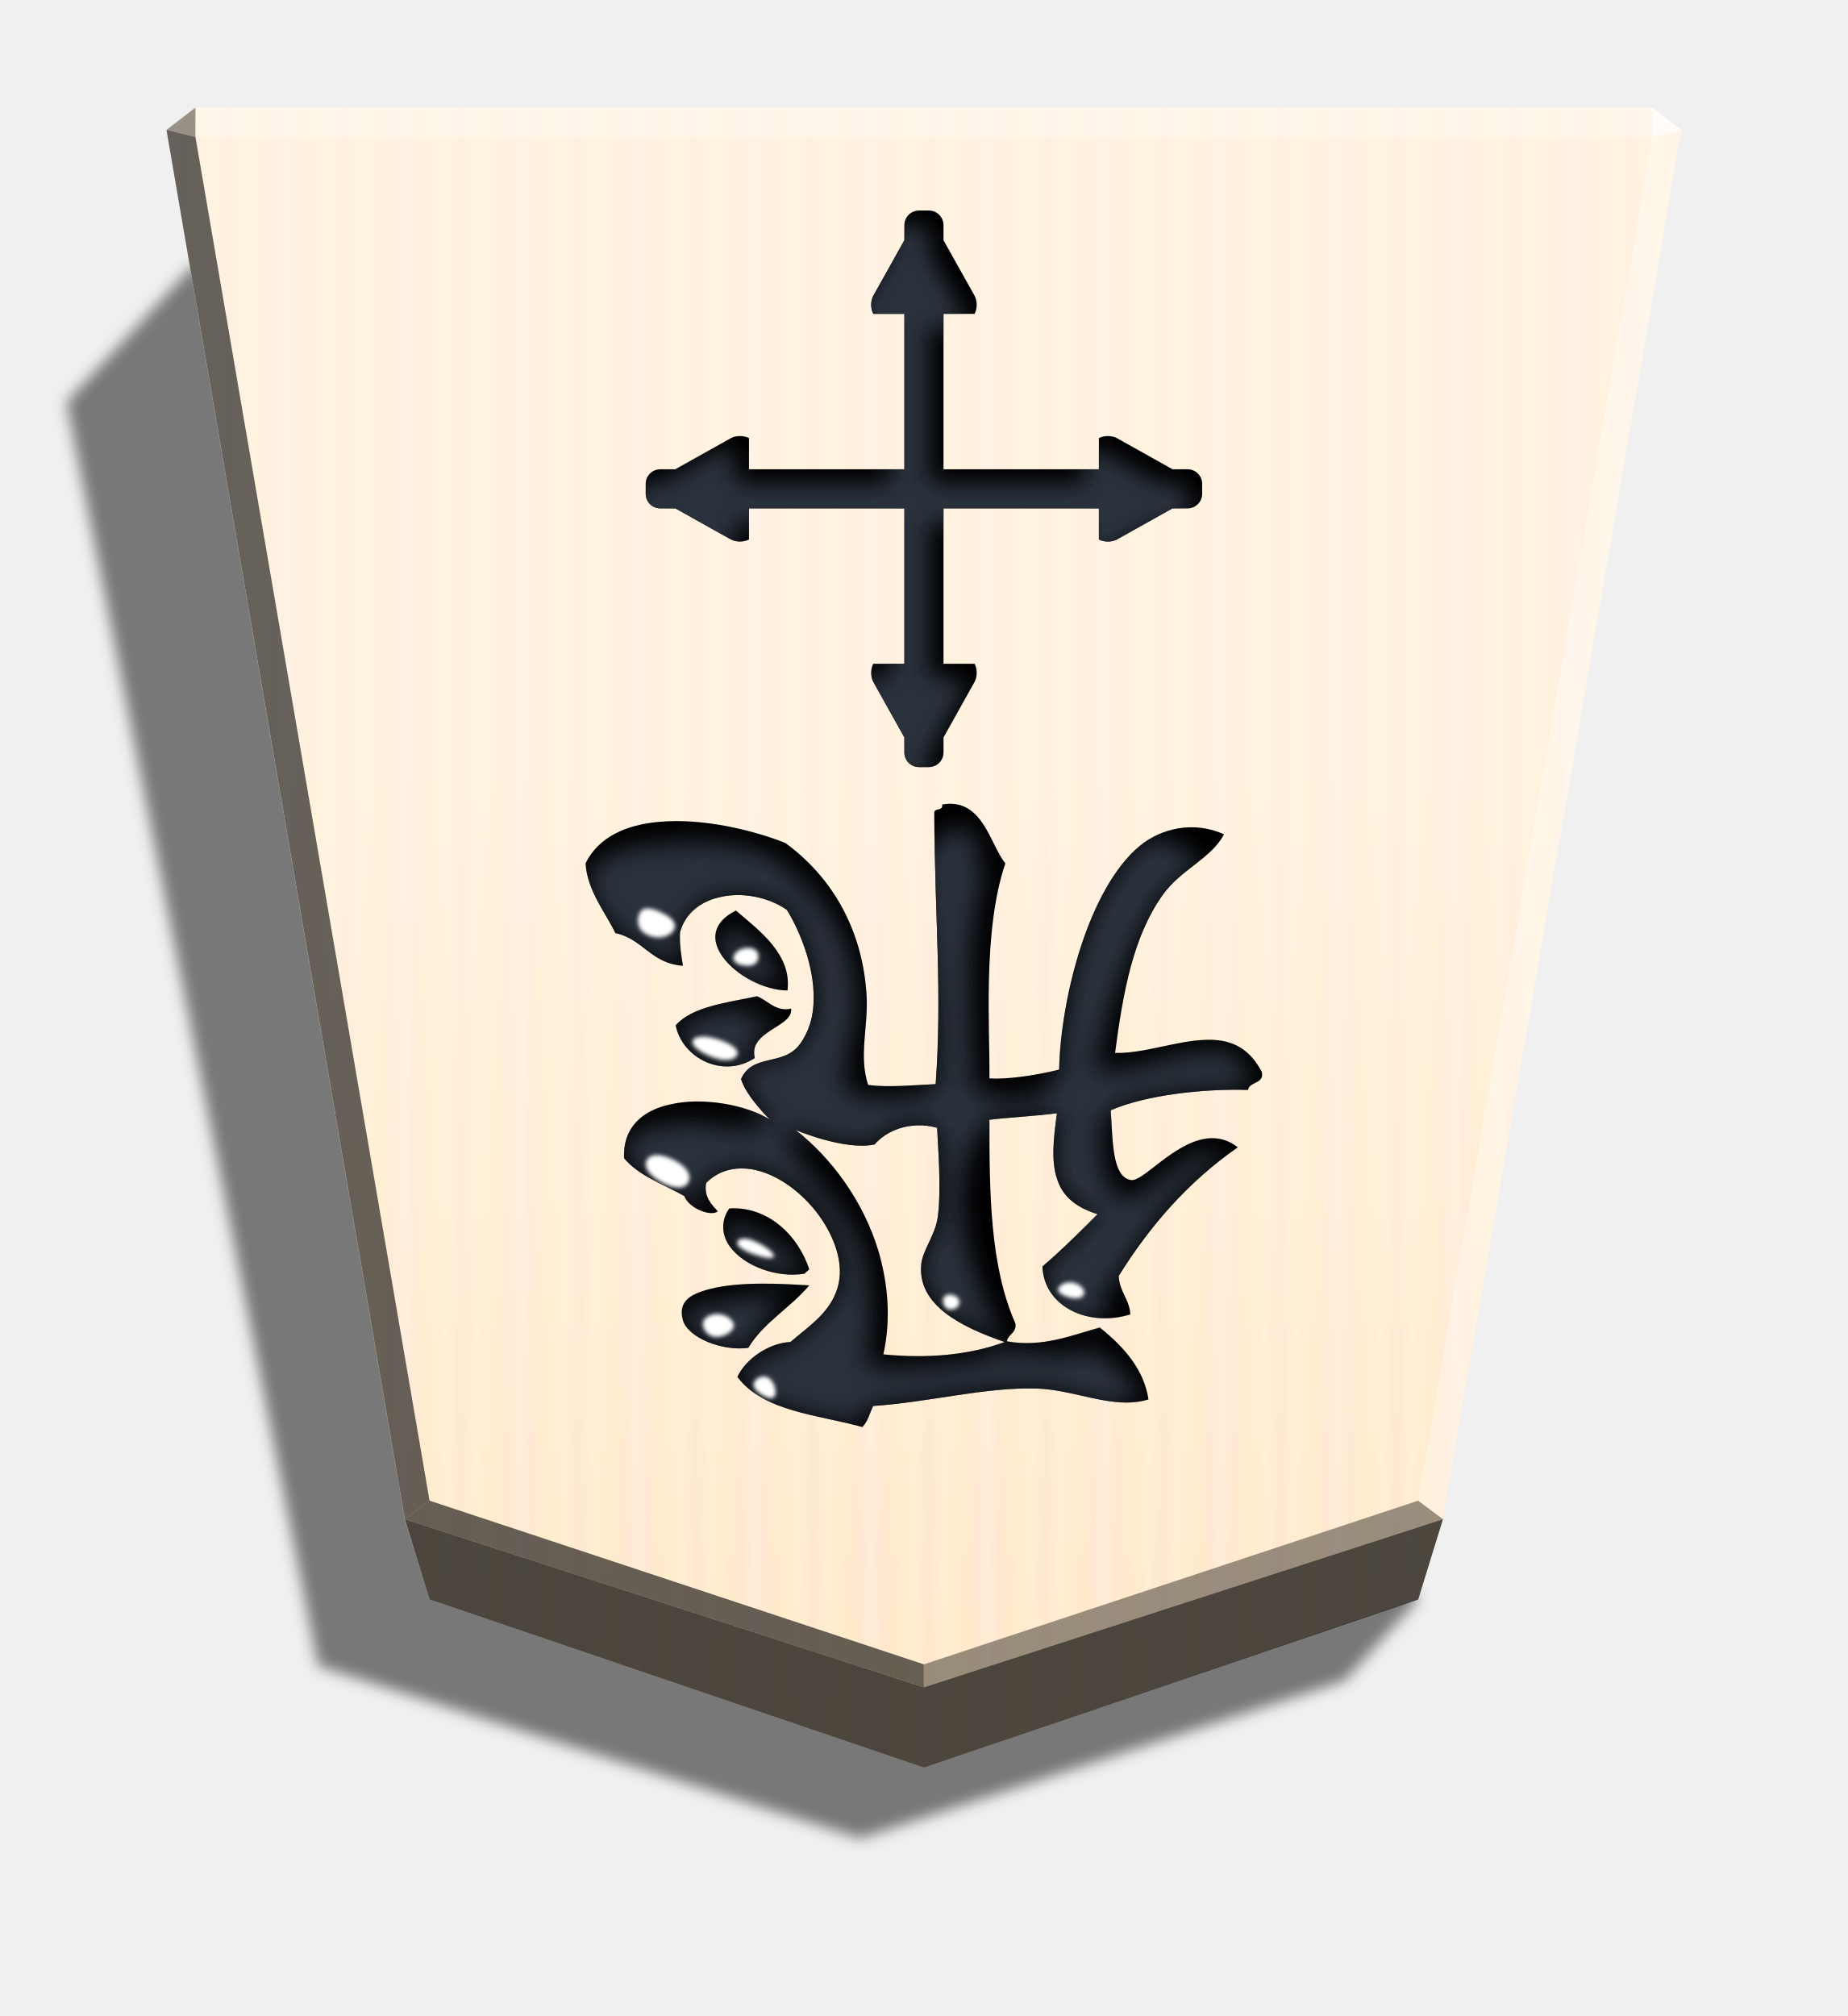
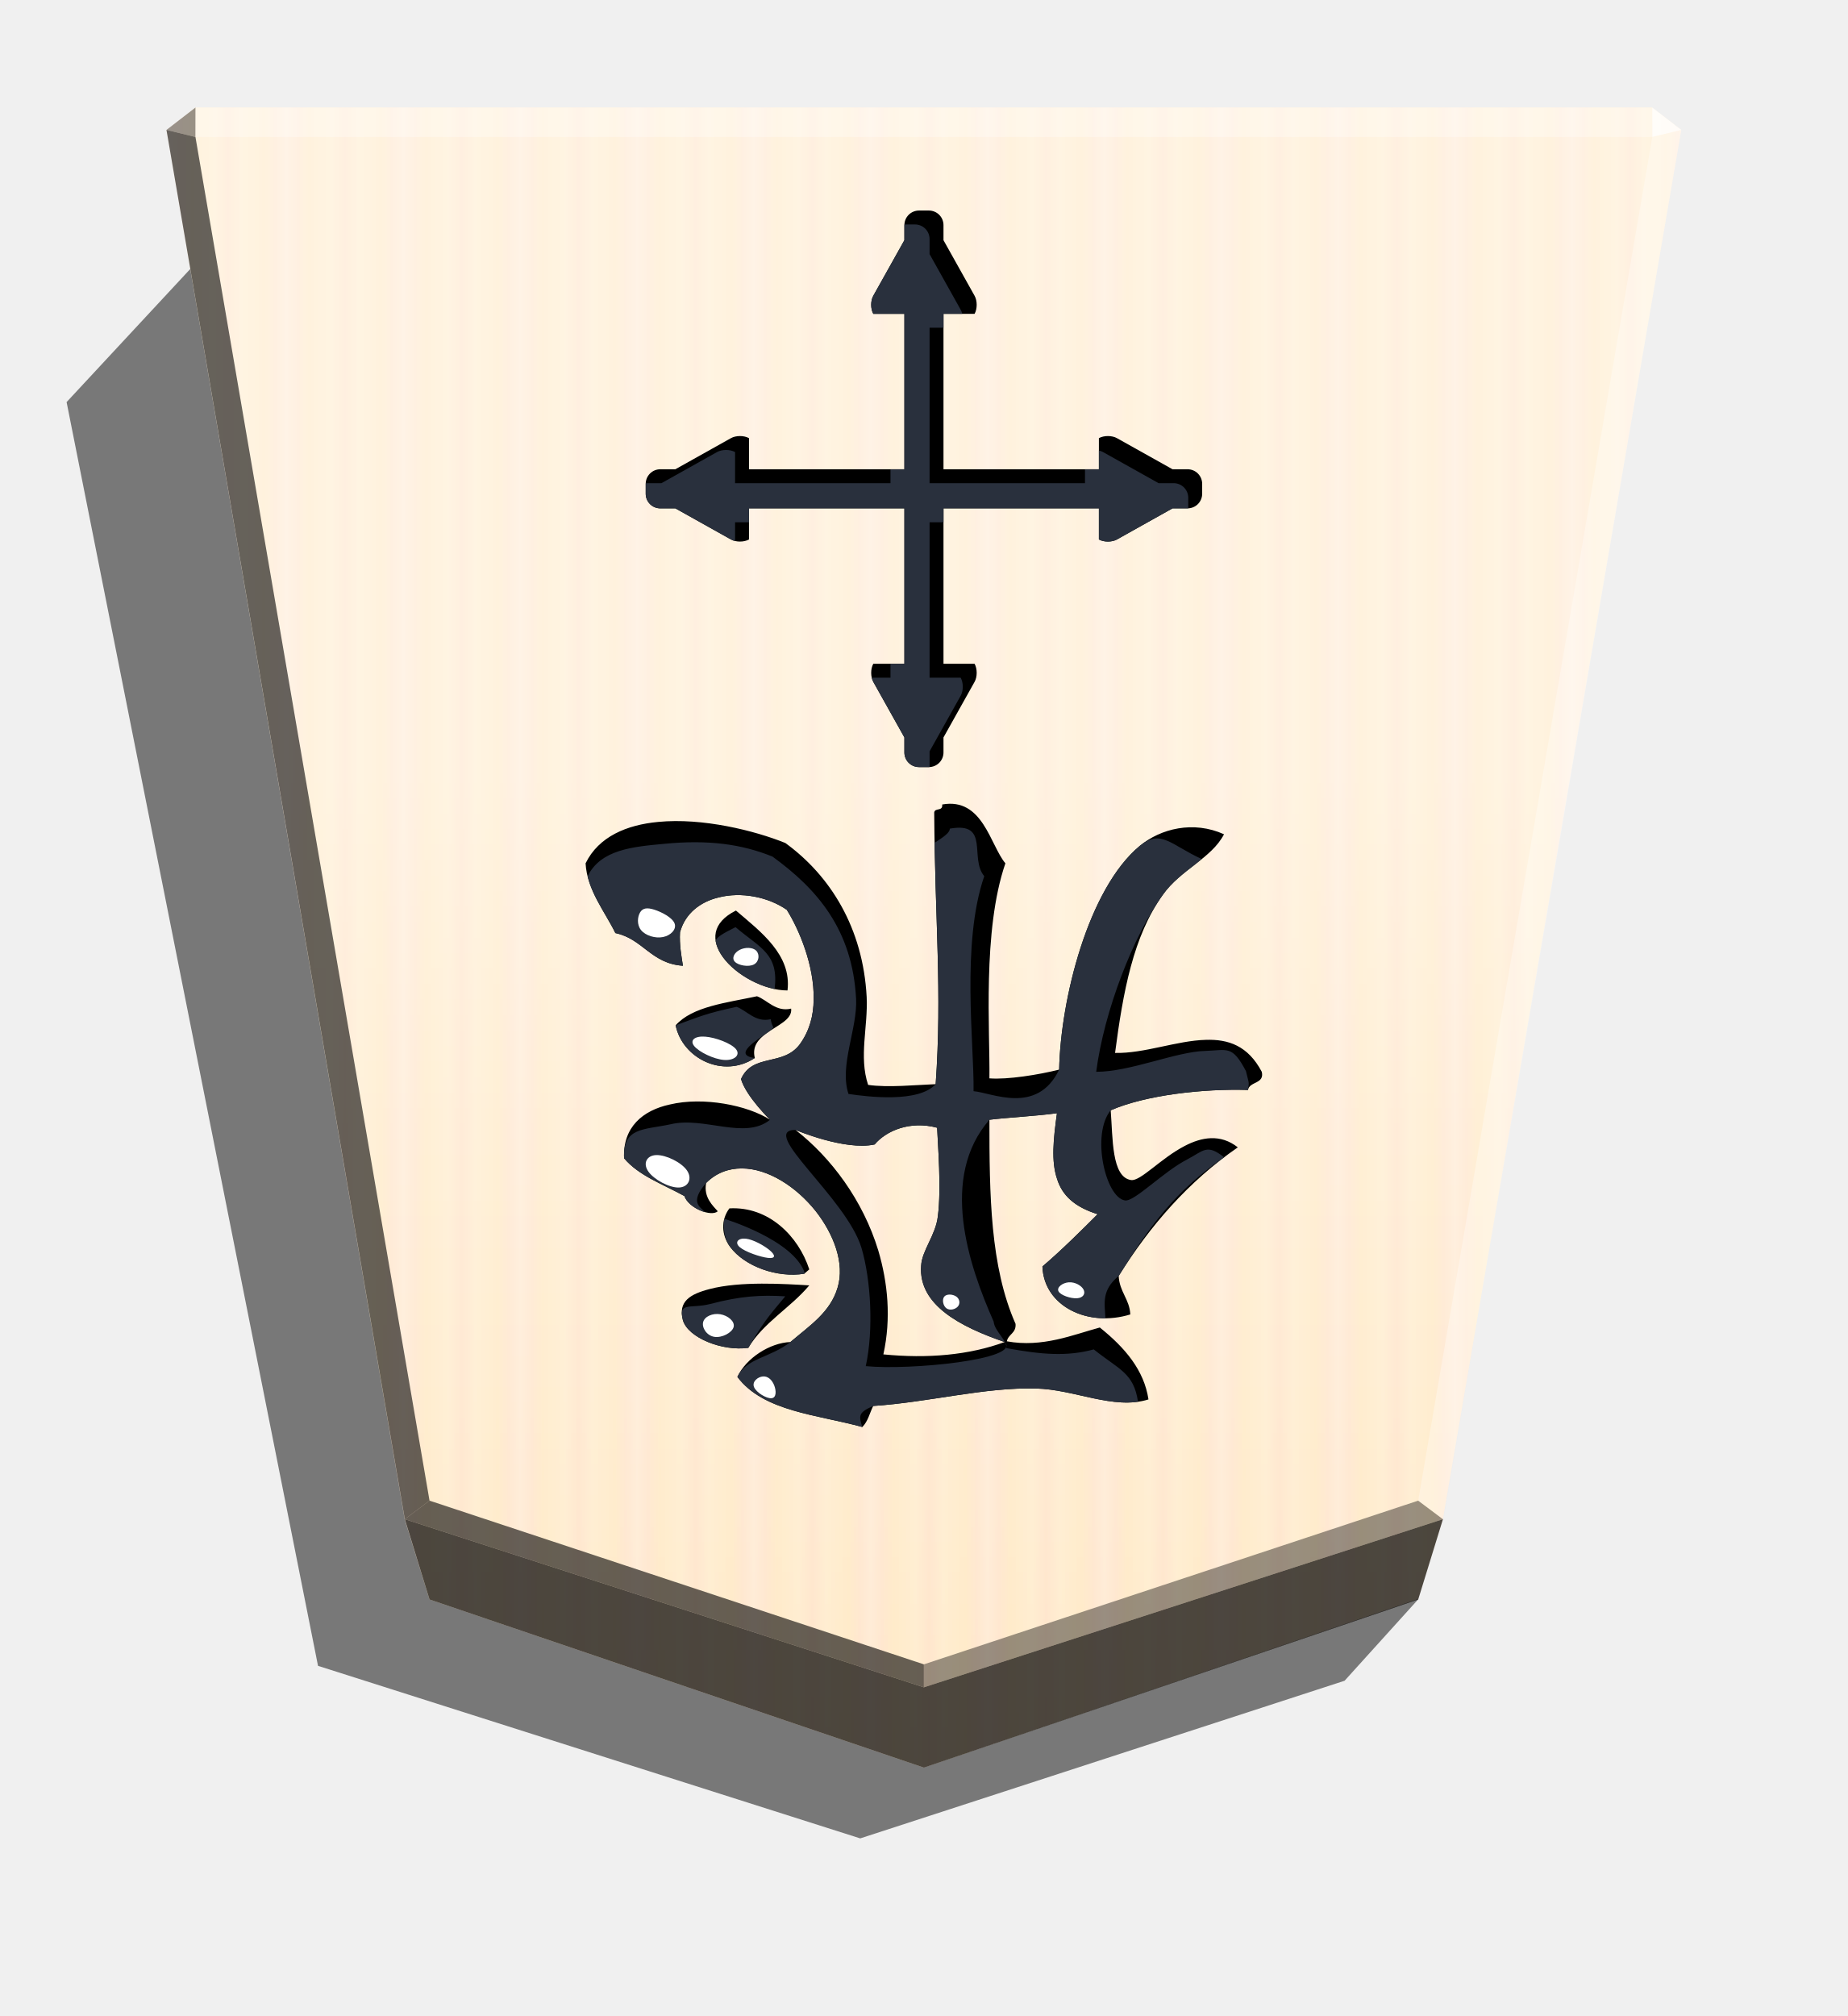
<svg xmlns="http://www.w3.org/2000/svg" width="498.898" height="544.252" viewBox="0 0 1320 1440">
  <defs>
-     <filter id="1HI_svg__a" width="1.024" height="1.021" x="-.012" y="-.01" class="1HI_svg__B">
-       <feGaussianBlur stdDeviation="2.441" />
-     </filter>
-     <filter id="1HI_svg__e" width="1.096" height="1.096" x="-.048" y="-.048" class="1HI_svg__B">
-       <feGaussianBlur stdDeviation="5.51" />
-     </filter>
-     <filter id="1HI_svg__g" width="1.092" height="1.101" x="-.046" y="-.05" class="1HI_svg__B">
-       <feGaussianBlur stdDeviation="9.004" />
-     </filter>
-     <filter id="1HI_svg__h" width="1.303" height="1.386" x="-.151" y="-.193" class="1HI_svg__B">
-       <feGaussianBlur stdDeviation="1.672" />
-     </filter>
-     <filter id="1HI_svg__i" width="1.447" height="1.627" x="-.223" y="-.313" class="1HI_svg__B">
-       <feGaussianBlur stdDeviation="1.672" />
-     </filter>
-     <filter id="1HI_svg__j" width="1.249" height="1.479" x="-.125" y="-.24" class="1HI_svg__B">
-       <feGaussianBlur stdDeviation="1.672" />
-     </filter>
-     <filter id="1HI_svg__k" width="1.257" height="1.346" x="-.128" y="-.173" class="1HI_svg__B">
-       <feGaussianBlur stdDeviation="1.672" />
-     </filter>
-     <filter id="1HI_svg__l" width="1.509" height="1.514" x="-.255" y="-.257" class="1HI_svg__B">
-       <feGaussianBlur stdDeviation="1.672" />
-     </filter>
-     <filter id="1HI_svg__m" width="1.684" height="1.748" x="-.342" y="-.374" class="1HI_svg__B">
-       <feGaussianBlur stdDeviation="1.672" />
-     </filter>
-     <filter id="1HI_svg__n" width="1.305" height="1.577" x="-.152" y="-.289" class="1HI_svg__B">
-       <feGaussianBlur stdDeviation="1.672" />
-     </filter>
-     <filter id="1HI_svg__o" width="1.363" height="1.488" x="-.182" y="-.244" class="1HI_svg__B">
-       <feGaussianBlur stdDeviation="1.672" />
-     </filter>
-     <filter id="1HI_svg__p" width="1.429" height="1.701" x="-.214" y="-.351" class="1HI_svg__B">
-       <feGaussianBlur stdDeviation="1.672" />
-     </filter>
-     <linearGradient id="1HI_svg__b" x1="-1430.769" x2="-1409.955" y1="-77.47" y2="-77.47" gradientUnits="userSpaceOnUse" spreadMethod="reflect">
+     <linearGradient id="1HI_svg__a" x1="-1430.769" x2="-1409.955" y1="-77.47" y2="-77.47" gradientUnits="userSpaceOnUse" spreadMethod="reflect">
      <stop offset="0" stop-color="#ffead5" />
      <stop offset=".232" stop-color="#fff0d8" />
      <stop offset=".616" stop-color="#ffeed2" />
      <stop offset=".808" stop-color="#ffebd7" />
      <stop offset="1" stop-color="#ffefdd" />
    </linearGradient>
-     <linearGradient id="1HI_svg__c" x1="-904.556" x2="-904.556" y1="-406.052" y2="184.159" gradientUnits="userSpaceOnUse">
+     <linearGradient id="1HI_svg__b" x1="-904.556" x2="-904.556" y1="-406.052" y2="184.159" gradientUnits="userSpaceOnUse">
      <stop offset="0" />
      <stop offset=".596" stop-color="#fff" />
    </linearGradient>
-     <clipPath id="1HI_svg__d">
+     <clipPath id="1HI_svg__c">
      <path stroke-width="10.708" d="M1799.133 1043.254a7.22 7.22 0 0 0-7.237 7.237v7.442l-15.399 27.515c-1.385 2.475-1.385 6.457 0 8.932h15.399v76.939h-76.939v-15.399c-2.475-1.385-6.457-1.385-8.932 0l-27.518 15.399h-7.439a7.22 7.22 0 0 0-7.237 7.237v4.879c0 4.01 3.227 7.24 7.237 7.24h7.445l27.512 15.395c2.475 1.385 6.457 1.385 8.932 0v-15.395h76.939v76.936h-15.399c-1.385 2.475-1.385 6.46 0 8.935l15.399 27.515v7.439c0 4.01 3.227 7.24 7.237 7.24h4.88c4.01 0 7.24-3.23 7.24-7.24v-7.445l15.395-27.508c1.385-2.475 1.385-6.46 0-8.935h-15.395v-76.936h76.936v15.395c2.475 1.385 6.461 1.385 8.935 0l27.508-15.395h7.445c4.01 0 7.24-3.23 7.24-7.24v-4.88c0-4.01-3.23-7.237-7.24-7.237h-7.439l-27.515-15.399c-2.475-1.385-6.46-1.385-8.935 0v15.399h-76.936v-76.939h15.395c1.385-2.475 1.385-6.457 0-8.932l-15.395-27.508v-7.449c0-4.01-3.23-7.237-7.24-7.237zm2.438 137.74h.01v.01h-.01z" />
    </clipPath>
-     <clipPath id="1HI_svg__f">
+     <clipPath id="1HI_svg__d">
      <path stroke-width="25.744" d="M487.865 943.029c3.632 12.453 28.019 22.311 46.698 19.717 10.896-18.16 30.094-28.538 43.585-44.622-17.642-1.038-49.292-3.113-71.085 2.594-14.009 3.632-22.83 8.821-19.198 22.311m33.207-79.905c-6.226 8.302-5.707 19.198.519 27.5 10.377 14.009 33.726 22.311 52.924 19.198l3.632-3.113c-7.783-23.868-29.057-45.141-57.075-43.585M482.676 732.37c4.67 23.349 33.726 38.396 56.556 23.349-2.075-8.302 2.594-13.491 8.302-17.641 7.783-5.708 18.679-9.858 17.641-17.641-10.896 2.594-17.123-6.226-24.387-8.821-21.792 4.67-46.179 7.264-58.113 20.755zm33.726-48.773c9.34 12.972 29.575 23.868 46.179 23.868 3.113-25.424-19.198-42.028-36.839-57.075-17.641 8.821-17.641 21.792-9.34 33.207m-98.066-66.934c1.038 19.198 14.009 34.764 21.274 49.811 19.717 4.151 25.424 21.792 48.255 23.349-1.038-6.745-2.594-15.047-2.076-23.868 3.632-13.491 14.528-21.792 27.5-24.906 16.085-4.151 35.283-.519 48.773 8.821 8.821 14.009 19.717 39.953 19.198 63.821 0 11.934-3.113 22.83-9.858 32.17-11.934 16.085-33.726 6.226-42.028 24.906 3.632 12.453 20.755 29.057 20.755 29.057-16.085-10.377-47.736-16.604-71.603-10.896-19.198 4.151-33.726 16.085-32.689 38.396 10.377 12.453 28.019 18.679 43.066 26.981 3.113 8.821 19.198 15.047 23.868 10.896-3.113-3.632-10.377-9.858-8.302-20.236 7.264-7.264 16.085-10.377 25.424-10.377 18.679 0 38.915 12.972 52.924 30.613 12.972 16.604 20.755 37.358 15.566 54.481-5.189 17.641-19.717 26.981-33.726 38.915-14.528.519-31.651 11.415-37.877 24.906 18.679 24.906 57.594 26.981 89.245 35.802 4.151-4.151 5.189-9.858 7.783-15.047 39.434-2.594 79.905-13.491 116.226-12.453 27.5.519 55.519 15.566 80.424 7.783-3.113-20.755-16.604-36.839-34.764-51.368-19.198 5.189-40.99 14.528-66.415 9.858 1.038-5.189 6.745-5.708 6.226-12.453-18.16-40.99-18.679-92.358-18.679-145.801 12.453-1.557 33.207-2.594 48.255-4.67-2.594 18.679-4.151 34.245 0 46.698 3.632 11.934 12.453 20.236 29.056 25.424-10.377 10.377-25.424 25.424-39.434 37.358 1.038 28.538 32.689 43.585 62.783 34.245-.519-10.896-7.783-16.085-8.302-27.5 22.311-35.802 49.811-67.453 85.094-91.839-12.453-9.858-25.943-7.264-37.877-1.038-17.123 8.821-31.651 25.424-38.396 24.387-14.009-2.075-12.972-30.094-14.528-49.811 24.906-10.896 66.415-15.566 98.066-14.528 1.038-6.226 11.934-4.151 9.858-12.972-9.858-18.679-23.868-23.349-39.953-22.83-20.755.519-44.104 9.858-64.858 9.34 5.708-43.585 12.972-83.537 34.245-113.113 12.453-17.641 34.764-25.943 43.585-43.066-21.792-9.858-45.141-4.151-60.188 8.302-36.839 30.613-56.556 109.481-57.594 159.811-14.528 3.632-36.84 7.264-49.811 6.226.519-33.207-5.189-105.33 11.415-153.584-10.896-12.972-16.085-47.217-45.141-42.028.519 5.189-5.189 2.075-5.708 5.708.519 77.83 5.708 127.641 1.038 194.056-13.491.519-34.245 2.594-48.255.519-6.745-20.236 0-41.509-1.038-62.783-2.594-49.292-25.943-86.651-58.113-110-21.792-8.821-59.151-18.16-90.802-15.047-22.311 2.075-42.547 10.377-51.887 29.575zm149.952 190.424s35.283 15.047 56.556 10.377c8.302-9.858 25.424-17.123 44.622-11.934.519 12.453 3.113 43.066.519 63.302-1.557 13.491-11.415 24.387-11.934 35.283-2.075 28.019 28.019 43.585 59.67 54.481-25.424 9.34-55 11.934-86.651 8.821 5.708-25.943 3.113-51.368-3.632-74.198-10.896-35.802-33.726-66.415-59.151-86.132z" />
    </clipPath>
  </defs>
-   <path d="m-2681.73 217.274 26.181 28.949 172.576 56.161 193.177-61.463 89.581-450.194-45.894-49.39z" filter="url(#1HI_svg__a)" opacity=".5" transform="matrix(-2.0051 0 0 2.0051 -4364.078 706.823)" />
-   <path fill="url(#1HI_svg__b)" d="m-1220.686-363.581-176.123 60.03-8.809 28.459-84.914 494.898 10.349 7.986h518.995l10.348-7.986-84.914-495.039-8.809-28.459z" transform="translate(-1787.64 533.54)scale(-2.0051)" />
-   <path fill="url(#1HI_svg__c)" d="m-905.02-407.213-176.123 59.888-8.809 26.778-84.914 496.72 10.349 7.986h518.995l10.349-7.986-84.914-494.898-8.809-28.601z" opacity=".25" style="mix-blend-mode:overlay" transform="translate(-1154.688 446.054)scale(-2.0051)" />
+   <path d="m1013.059 1142.48-52.496 58.045-346.032 112.608-387.339-123.24L47.573 287.21l92.022-99.032z" opacity=".5" />
+   <path fill="url(#1HI_svg__a)" d="m-1220.686-363.581-176.123 60.03-8.809 28.459-84.914 494.898 10.349 7.986h518.995l10.348-7.986-84.914-495.039-8.809-28.459z" transform="translate(-1787.64 533.54)scale(-2.0051)" />
+   <path fill="url(#1HI_svg__b)" d="m-905.02-407.213-176.123 59.888-8.809 26.778-84.914 496.72 10.349 7.986h518.995l10.349-7.986-84.914-494.898-8.809-28.601z" opacity=".25" style="mix-blend-mode:overlay" transform="translate(-1154.688 446.054)scale(-2.0051)" />
  <path d="m139.629 97.854.043-21.064-20.75 16.013zm891.185 987.285-17.664-13.248L660 1188.821v16.402z" opacity=".4" />
  <path d="m289.186 1085.139 17.664-13.248L660 1188.821v16.402z" opacity=".6" />
  <path d="m289.186 1085.139 17.664-13.248L139.629 97.854l-20.707-5.052z" opacity=".6" />
  <g fill="#fff">
    <path d="m1030.814 1085.139-17.664-13.248 167.221-974.037 20.707-5.052z" opacity=".3" />
    <path d="m1180.371 97.854-.043-21.064 20.75 16.013z" opacity=".8" />
    <path d="M1180.371 97.854H139.629l.043-21.064h1040.656z" opacity=".3" />
  </g>
  <path d="m306.849 1142.487-17.663-57.348L660 1205.223l370.814-120.084-17.663 57.348L660 1262.571z" opacity=".7" />
  <path d="M656.532 150.387a10.42 10.42 0 0 0-10.443 10.443v10.739l-22.22 39.704c-1.998 3.571-1.998 9.318 0 12.889h22.22v111.024H535.065v-22.22c-3.571-1.998-9.318-1.998-12.889 0l-39.709 22.22h-10.734a10.42 10.42 0 0 0-10.443 10.443v7.041a10.42 10.42 0 0 0 10.443 10.448h10.744l39.699 22.215c3.571 1.998 9.318 1.998 12.889 0v-22.215h111.024v111.019h-22.22c-1.998 3.571-1.998 9.323 0 12.893l22.22 39.704v10.734a10.42 10.42 0 0 0 10.443 10.448h7.041a10.427 10.427 0 0 0 10.448-10.448v-10.744l22.215-39.695c1.998-3.571 1.998-9.323 0-12.893h-22.215V363.117H785.04v22.215c3.571 1.998 9.323 1.998 12.893 0l39.695-22.215h10.744a10.427 10.427 0 0 0 10.448-10.448v-7.041a10.42 10.42 0 0 0-10.448-10.443h-10.734l-39.704-22.22c-3.571-1.998-9.323-1.998-12.893 0v22.22h-111.02V224.162h22.215c1.998-3.571 1.998-9.318 0-12.889l-22.215-39.695V160.83a10.42 10.42 0 0 0-10.448-10.443zm3.518 198.759h.014v.014h-.014z" />
-   <path fill="#29303d" d="M1792.246 1050.141a7.22 7.22 0 0 0-7.237 7.237v7.442l-15.399 27.515c-1.385 2.475-1.385 6.457 0 8.932h15.399v76.939h-76.939v-15.399c-2.475-1.385-6.457-1.385-8.932 0l-27.518 15.399h-7.439a7.22 7.22 0 0 0-7.237 7.237v4.879c0 4.01 3.227 7.24 7.237 7.24h7.445l27.512 15.395c2.475 1.385 6.457 1.385 8.932 0v-15.395h76.939v76.936h-15.399c-1.385 2.475-1.385 6.46 0 8.935l15.399 27.515v7.439c0 4.01 3.227 7.24 7.237 7.24h4.88c4.01 0 7.24-3.23 7.24-7.24v-7.445l15.395-27.508c1.385-2.475 1.385-6.46 0-8.935h-15.395v-76.936h76.936v15.395c2.475 1.385 6.461 1.385 8.935 0l27.508-15.395h7.445c4.01 0 7.24-3.23 7.24-7.24v-4.88c0-4.01-3.23-7.237-7.24-7.237h-7.439l-27.515-15.399c-2.475-1.385-6.46-1.385-8.935 0v15.399h-76.936v-76.939h15.395c1.385-2.475 1.385-6.457 0-8.932l-15.395-27.508v-7.449c0-4.01-3.23-7.237-7.24-7.237zm2.438 137.74h.01v.01h-.01z" clip-path="url(#1HI_svg__d)" filter="url(#1HI_svg__e)" transform="translate(-1939.618 -1355.028)scale(1.443)" />
+   <path fill="#29303d" d="M1792.246 1050.141a7.22 7.22 0 0 0-7.237 7.237v7.442l-15.399 27.515c-1.385 2.475-1.385 6.457 0 8.932h15.399v76.939h-76.939v-15.399c-2.475-1.385-6.457-1.385-8.932 0l-27.518 15.399h-7.439a7.22 7.22 0 0 0-7.237 7.237v4.879c0 4.01 3.227 7.24 7.237 7.24h7.445l27.512 15.395c2.475 1.385 6.457 1.385 8.932 0v-15.395h76.939v76.936h-15.399c-1.385 2.475-1.385 6.46 0 8.935l15.399 27.515v7.439c0 4.01 3.227 7.24 7.237 7.24h4.88c4.01 0 7.24-3.23 7.24-7.24v-7.445l15.395-27.508c1.385-2.475 1.385-6.46 0-8.935h-15.395v-76.936h76.936v15.395c2.475 1.385 6.461 1.385 8.935 0l27.508-15.395h7.445c4.01 0 7.24-3.23 7.24-7.24v-4.88c0-4.01-3.23-7.237-7.24-7.237h-7.439l-27.515-15.399c-2.475-1.385-6.46-1.385-8.935 0v15.399h-76.936v-76.939h15.395c1.385-2.475 1.385-6.457 0-8.932l-15.395-27.508v-7.449c0-4.01-3.23-7.237-7.24-7.237zm2.438 137.74h.01v.01h-.01z" clip-path="url(#1HI_svg__c)" transform="translate(-1939.618 -1355.028)scale(1.443)" />
  <path d="M487.865 943.029c3.632 12.453 28.019 22.311 46.698 19.717 10.896-18.16 30.094-28.538 43.585-44.622-17.642-1.038-49.292-3.113-71.085 2.594-14.009 3.632-22.83 8.821-19.198 22.311m33.207-79.905c-6.226 8.302-5.707 19.198.519 27.5 10.377 14.009 33.726 22.311 52.924 19.198l3.632-3.113c-7.783-23.868-29.057-45.141-57.075-43.585M482.676 732.37c4.67 23.349 33.726 38.396 56.556 23.349-2.075-8.302 2.594-13.491 8.302-17.641 7.783-5.708 18.679-9.858 17.641-17.641-10.896 2.594-17.123-6.226-24.387-8.821-21.792 4.67-46.179 7.264-58.113 20.755zm33.726-48.773c9.34 12.972 29.575 23.868 46.179 23.868 3.113-25.424-19.198-42.028-36.839-57.075-17.641 8.821-17.641 21.792-9.34 33.207m-98.066-66.934c1.038 19.198 14.009 34.764 21.274 49.811 19.717 4.151 25.424 21.792 48.255 23.349-1.038-6.745-2.594-15.047-2.076-23.868 3.632-13.491 14.528-21.792 27.5-24.906 16.085-4.151 35.283-.519 48.773 8.821 8.821 14.009 19.717 39.953 19.198 63.821 0 11.934-3.113 22.83-9.858 32.17-11.934 16.085-33.726 6.226-42.028 24.906 3.632 12.453 20.755 29.057 20.755 29.057-16.085-10.377-47.736-16.604-71.604-10.896-19.198 4.151-33.726 16.085-32.689 38.396 10.377 12.453 28.019 18.679 43.066 26.981 3.113 8.821 19.198 15.047 23.868 10.896-3.113-3.632-10.377-9.858-8.302-20.236 7.264-7.264 16.085-10.377 25.424-10.377 18.679 0 38.915 12.972 52.924 30.613 12.972 16.604 20.755 37.358 15.566 54.481-5.189 17.641-19.717 26.981-33.726 38.915-14.528.519-31.651 11.415-37.877 24.906 18.679 24.906 57.594 26.981 89.245 35.802 4.151-4.151 5.189-9.858 7.783-15.047 39.434-2.594 79.905-13.491 116.226-12.453 27.5.519 55.519 15.566 80.424 7.783-3.113-20.755-16.604-36.839-34.764-51.368-19.198 5.189-40.99 14.528-66.415 9.858 1.038-5.189 6.745-5.708 6.226-12.453-18.16-40.99-18.679-92.358-18.679-145.801 12.453-1.557 33.207-2.594 48.255-4.67-2.594 18.679-4.151 34.245 0 46.698 3.632 11.934 12.453 20.236 29.056 25.424-10.377 10.377-25.424 25.424-39.434 37.358 1.038 28.538 32.689 43.585 62.783 34.245-.519-10.896-7.783-16.085-8.302-27.5 22.311-35.802 49.811-67.453 85.094-91.839-12.453-9.858-25.943-7.264-37.877-1.038-17.123 8.821-31.651 25.424-38.396 24.387-14.009-2.075-12.972-30.094-14.528-49.811 24.906-10.896 66.415-15.566 98.066-14.528 1.038-6.226 11.934-4.151 9.858-12.972-9.858-18.679-23.868-23.349-39.953-22.83-20.755.519-44.104 9.858-64.858 9.34 5.708-43.585 12.972-83.537 34.245-113.113 12.453-17.641 34.764-25.943 43.585-43.066-21.792-9.858-45.141-4.151-60.188 8.302-36.839 30.613-56.556 109.481-57.594 159.811-14.528 3.632-36.84 7.264-49.811 6.226.519-33.207-5.189-105.33 11.415-153.584-10.896-12.972-16.085-47.217-45.141-42.028.519 5.189-5.189 2.075-5.708 5.708.519 77.83 5.708 127.641 1.038 194.056-13.491.519-34.245 2.594-48.255.519-6.745-20.236 0-41.509-1.038-62.783-2.594-49.292-25.943-86.651-58.113-110-21.792-8.821-59.151-18.16-90.802-15.047-22.311 2.075-42.547 10.377-51.887 29.575zm149.952 190.424s35.283 15.047 56.556 10.377c8.302-9.858 25.424-17.123 44.622-11.934.519 12.453 3.113 43.066.519 63.302-1.557 13.491-11.415 24.387-11.934 35.283-2.075 28.019 28.019 43.585 59.67 54.481-25.424 9.34-55 11.934-86.651 8.821 5.708-25.943 3.113-51.368-3.632-74.198-10.896-35.802-33.726-66.415-59.151-86.132z" />
-   <path fill="#29303d" d="M487.865 943.029c3.632 12.453 28.019 22.311 46.698 19.717 10.896-18.16 12.933-20.72 26.424-36.805-17.642-1.038-31.75-.253-53.542 5.455-14.009 3.632-23.211-1.857-19.579 11.633zm29.548-72.461s-2.048 11.754 4.178 20.056c10.377 14.009 33.726 22.311 52.924 19.198l.444-.381c-7.783-23.868-57.547-38.873-57.547-38.873zM482.676 732.37c4.67 23.349 33.726 38.396 56.556 23.349-16.637-2.1 2.594-13.491 8.302-17.641 7.783-5.708 4.118-2.308 3.08-10.091-10.896 2.594-17.123-6.226-24.387-8.821-21.792 4.67-25.941 6.792-43.551 13.204m33.726-48.773c9.34 12.972 20.38 22.868 36.984 22.868 3.113-25.424-10.272-29.164-27.914-44.211-17.641 8.821-17.372 9.927-9.07 21.342zm-96.641-57.65c1.038 19.198 12.584 25.48 19.849 40.527 19.717 4.151 25.424 21.792 48.255 23.349-1.038-6.745-2.594-15.047-2.076-23.868 3.632-13.491 14.528-21.792 27.5-24.906 16.085-4.151 35.283-.519 48.773 8.821 8.821 14.009 19.717 39.953 19.198 63.821 0 11.934-3.113 22.83-9.858 32.17-11.934 16.085-33.726 6.226-42.028 24.906 3.632 12.453 20.755 29.057 20.755 29.057-17.992 14.601-47.164-2.494-71.031 3.214-19.198 4.151-34.298 1.975-33.261 24.286 10.377 12.453 28.019 18.679 43.066 26.981 3.113 8.821 10.118 15.67 14.788 11.52-3.113-3.632-11.605-6.648.778-20.859 7.264-7.264 16.085-10.377 25.424-10.377 18.679 0 38.915 12.972 52.924 30.613 12.972 16.604 20.755 37.358 15.566 54.481-5.189 17.641-19.717 26.981-33.726 38.915-14.528 11.388-31.651 11.415-37.877 24.906 18.679 24.906 57.594 26.981 89.245 35.802-2.713-8.346-2.629-10.43 7.783-15.047 39.434-2.594 79.905-13.491 116.226-12.453 27.5.519 48.053 17.24 72.959 9.457-3.113-20.755-13.453-22.873-31.613-37.401-19.198 5.189-37.08 3.742-62.505-.928 1.038-5.189-8.491-12.179-9.009-18.925-18.16-40.99-38.797-102.982-3.039-144.183 12.453-1.557 33.207-2.594 48.255-4.67-2.594 18.679-4.151 34.245 0 46.698 3.632 11.934 12.453 20.236 29.056 25.424-10.377 10.377-25.424 25.424-39.434 37.358 1.038 28.538 14.898 46.349 44.992 37.009-.519-10.896-2.936-19.928 9.489-30.264 22.311-35.802 40.035-60.362 75.317-84.749-12.453-9.858-14.549-4.647-26.483 1.579-17.123 8.821-37.583 30.278-44.329 29.241-14.009-2.075-24.297-47.352-10.214-64.373 24.906-10.896 66.415-15.566 98.066-14.528 1.038-6.226.608-4.69-1.467-13.511-9.858-18.679-13.081-14.901-29.166-14.382-20.755.519-53.672 14.995-77.802 14.914 5.708-43.585 26.455-97.02 47.728-126.596 12.453-17.641 18.918-8.24 27.739-25.363-21.792-9.858-29.296-21.854-44.343-9.402-36.839 30.613-56.556 109.481-57.594 159.811-15.732 32.712-48.165 16.433-61.137 15.395.519-33.207-8.964-105.33 7.64-153.584-10.896-12.972 4.409-39.127-24.647-33.938.519 5.189-18.016 12.862-18.535 16.494.519 77.83 13.142 99.597 8.472 166.011-12.142 13.463-48.267 9.066-62.277 6.991-6.745-20.236 6.472-46.633 5.434-67.906-2.594-49.292-27.561-78.291-59.731-101.64-21.792-8.821-45.668-12.228-77.319-9.115-22.311 2.075-45.437 4.021-54.776 23.219zm148.527 181.14s35.283 15.047 56.556 10.377c8.302-9.858 25.424-17.123 44.622-11.934.519 12.453 3.113 43.066.519 63.302-1.557 13.491-11.415 24.387-11.934 35.283-2.075 28.019 28.019 43.585 59.67 54.481 12.463 12.441-67.585 20.324-99.235 17.211 5.708-25.943 3.685-61.664-3.06-84.495-10.896-35.802-74.15-84.225-47.138-84.225" clip-path="url(#1HI_svg__f)" filter="url(#1HI_svg__g)" />
-   <g fill="#fff">
-     <path d="M481.894 659.56c-1.629-4.177-9.15-8.091-14.439-9.78s-8.345-1.149-10.185 1.945-2.461 8.74.7 12.647 10.098 6.076 15.695 4.941 9.858-5.576 8.229-9.752z" filter="url(#1HI_svg__h)" />
-     <path d="M538.547 688.914c3.811-1.974 4.263-7.197 1.722-9.805s-8.077-2.596-11.892-.62-5.904 5.915-3.359 8.521 9.718 3.878 13.529 1.904" filter="url(#1HI_svg__i)" />
-     <path d="M525.75 749.377c-3.39-4.161-14.59-8.379-22.039-8.918s-11.145 2.602-7.752 6.764 13.873 9.344 21.319 9.881 11.862-3.567 8.472-7.727" filter="url(#1HI_svg__j)" />
-     <path d="M468.9 825.054c6.908-.18 17.841 5.159 21.844 10.954s1.081 12.045-5.824 12.225-17.795-5.711-21.802-11.506-1.126-11.494 5.782-11.673" filter="url(#1HI_svg__k)" />
-     <path d="M545.035 983.169c3.611-.285 6.535 2.511 8.055 6.403s1.638 8.878-1.971 9.164-10.947-4.127-12.47-8.02 2.774-7.262 6.386-7.548z" filter="url(#1HI_svg__l)" />
-     <path d="M674.612 926.103c-1.789 2.077-.916 6.611 1.5 8.389s6.373.804 8.161-1.271 1.406-5.252-1.008-7.033-6.863-2.162-8.652-.085z" filter="url(#1HI_svg__m)" />
-     <path d="M548.677 898.502c5.415.61 5.415-1.805 1.454-5.238s-11.886-7.882-17.305-8.492-8.327 2.62-4.362 6.053 14.798 7.066 20.213 7.677" filter="url(#1HI_svg__n)" />
-     <path d="M524.091 947.877c1.066-4.035-4.096-8.245-9.538-9.136s-11.162 1.54-12.227 5.578 2.526 9.679 7.966 10.567 12.732-2.974 13.798-7.008z" filter="url(#1HI_svg__o)" />
-     <path d="M769.422 927.328c4.475-.299 6.128-3.326 4.668-6.174s-6.036-5.517-10.515-5.22-8.856 3.564-7.393 6.414 8.765 5.279 13.24 4.98" filter="url(#1HI_svg__p)" />
-   </g>
+   <path fill="#29303d" d="M487.865 943.029c3.632 12.453 28.019 22.311 46.698 19.717 10.896-18.16 12.933-20.72 26.424-36.805-17.642-1.038-31.75-.253-53.542 5.455-14.009 3.632-23.211-1.857-19.579 11.633zm29.548-72.461s-2.048 11.754 4.178 20.056c10.377 14.009 33.726 22.311 52.924 19.198l.444-.381c-7.783-23.868-57.547-38.873-57.547-38.873zM482.676 732.37c4.67 23.349 33.726 38.396 56.556 23.349-16.637-2.1 2.594-13.491 8.302-17.641 7.783-5.708 4.118-2.308 3.08-10.091-10.896 2.594-17.123-6.226-24.387-8.821-21.792 4.67-25.941 6.792-43.551 13.204m33.726-48.773c9.34 12.972 20.38 22.868 36.984 22.868 3.113-25.424-10.272-29.164-27.914-44.211-17.641 8.821-17.372 9.927-9.07 21.342zm-96.641-57.65c1.038 19.198 12.584 25.48 19.849 40.527 19.717 4.151 25.424 21.792 48.255 23.349-1.038-6.745-2.594-15.047-2.076-23.868 3.632-13.491 14.528-21.792 27.5-24.906 16.085-4.151 35.283-.519 48.773 8.821 8.821 14.009 19.717 39.953 19.198 63.821 0 11.934-3.113 22.83-9.858 32.17-11.934 16.085-33.726 6.226-42.028 24.906 3.632 12.453 20.755 29.057 20.755 29.057-17.992 14.601-47.164-2.494-71.031 3.214-19.198 4.151-34.298 1.975-33.261 24.286 10.377 12.453 28.019 18.679 43.066 26.981 3.113 8.821 10.118 15.67 14.788 11.52-3.113-3.632-11.605-6.648.778-20.859 7.264-7.264 16.085-10.377 25.424-10.377 18.679 0 38.915 12.972 52.924 30.613 12.972 16.604 20.755 37.358 15.566 54.481-5.189 17.641-19.717 26.981-33.726 38.915-14.528 11.388-31.651 11.415-37.877 24.906 18.679 24.906 57.594 26.981 89.245 35.802-2.713-8.346-2.629-10.43 7.783-15.047 39.434-2.594 79.905-13.491 116.226-12.453 27.5.519 48.053 17.24 72.959 9.457-3.113-20.755-13.453-22.873-31.613-37.401-19.198 5.189-37.08 3.742-62.505-.928 1.038-5.189-8.491-12.179-9.009-18.925-18.16-40.99-38.797-102.982-3.039-144.183 12.453-1.557 33.207-2.594 48.255-4.67-2.594 18.679-4.151 34.245 0 46.698 3.632 11.934 12.453 20.236 29.056 25.424-10.377 10.377-25.424 25.424-39.434 37.358 1.038 28.538 14.898 46.349 44.992 37.009-.519-10.896-2.936-19.928 9.489-30.264 22.311-35.802 40.035-60.362 75.317-84.749-12.453-9.858-14.549-4.647-26.483 1.579-17.123 8.821-37.583 30.278-44.329 29.241-14.009-2.075-24.297-47.352-10.214-64.373 24.906-10.896 66.415-15.566 98.066-14.528 1.038-6.226.608-4.69-1.467-13.511-9.858-18.679-13.081-14.901-29.166-14.382-20.755.519-53.672 14.995-77.802 14.914 5.708-43.585 26.455-97.02 47.728-126.596 12.453-17.641 18.918-8.24 27.739-25.363-21.792-9.858-29.296-21.854-44.343-9.402-36.839 30.613-56.556 109.481-57.594 159.811-15.732 32.712-48.165 16.433-61.137 15.395.519-33.207-8.964-105.33 7.64-153.584-10.896-12.972 4.409-39.127-24.647-33.938.519 5.189-18.016 12.862-18.535 16.494.519 77.83 13.142 99.597 8.472 166.011-12.142 13.463-48.267 9.066-62.277 6.991-6.745-20.236 6.472-46.633 5.434-67.906-2.594-49.292-27.561-78.291-59.731-101.64-21.792-8.821-45.668-12.228-77.319-9.115-22.311 2.075-45.437 4.021-54.776 23.219zm148.527 181.14s35.283 15.047 56.556 10.377c8.302-9.858 25.424-17.123 44.622-11.934.519 12.453 3.113 43.066.519 63.302-1.557 13.491-11.415 24.387-11.934 35.283-2.075 28.019 28.019 43.585 59.67 54.481 12.463 12.441-67.585 20.324-99.235 17.211 5.708-25.943 3.685-61.664-3.06-84.495-10.896-35.802-74.15-84.225-47.138-84.225" clip-path="url(#1HI_svg__d)" />
+   <path fill="#fff" d="M481.894 659.56c-1.629-4.177-9.15-8.091-14.439-9.78s-8.345-1.149-10.185 1.945-2.461 8.74.7 12.647 10.098 6.076 15.695 4.941 9.858-5.576 8.229-9.752zm56.653 29.354c3.811-1.974 4.263-7.197 1.722-9.805s-8.077-2.596-11.892-.62-5.904 5.915-3.359 8.521 9.718 3.878 13.529 1.904m-12.797 60.463c-3.39-4.161-14.59-8.379-22.039-8.918s-11.145 2.602-7.752 6.764 13.873 9.344 21.319 9.881 11.862-3.567 8.472-7.727m-56.85 75.677c6.908-.18 17.841 5.159 21.844 10.954s1.081 12.045-5.824 12.225-17.795-5.711-21.802-11.506-1.126-11.494 5.782-11.673m76.135 158.115c3.611-.285 6.535 2.511 8.055 6.403s1.638 8.878-1.971 9.164-10.947-4.127-12.47-8.02 2.774-7.262 6.386-7.548zm129.577-57.066c-1.789 2.077-.916 6.611 1.5 8.389s6.373.804 8.161-1.271 1.406-5.252-1.008-7.033-6.863-2.162-8.652-.085zm-125.935-27.601c5.415.61 5.415-1.805 1.454-5.238s-11.886-7.882-17.305-8.492-8.327 2.62-4.362 6.053 14.798 7.066 20.213 7.677m-24.586 49.375c1.066-4.035-4.096-8.245-9.538-9.136s-11.162 1.54-12.227 5.578 2.526 9.679 7.966 10.567 12.732-2.974 13.798-7.008zm245.331-20.549c4.475-.299 6.128-3.326 4.668-6.174s-6.036-5.517-10.515-5.22-8.856 3.564-7.393 6.414 8.765 5.279 13.24 4.98" />
</svg>
